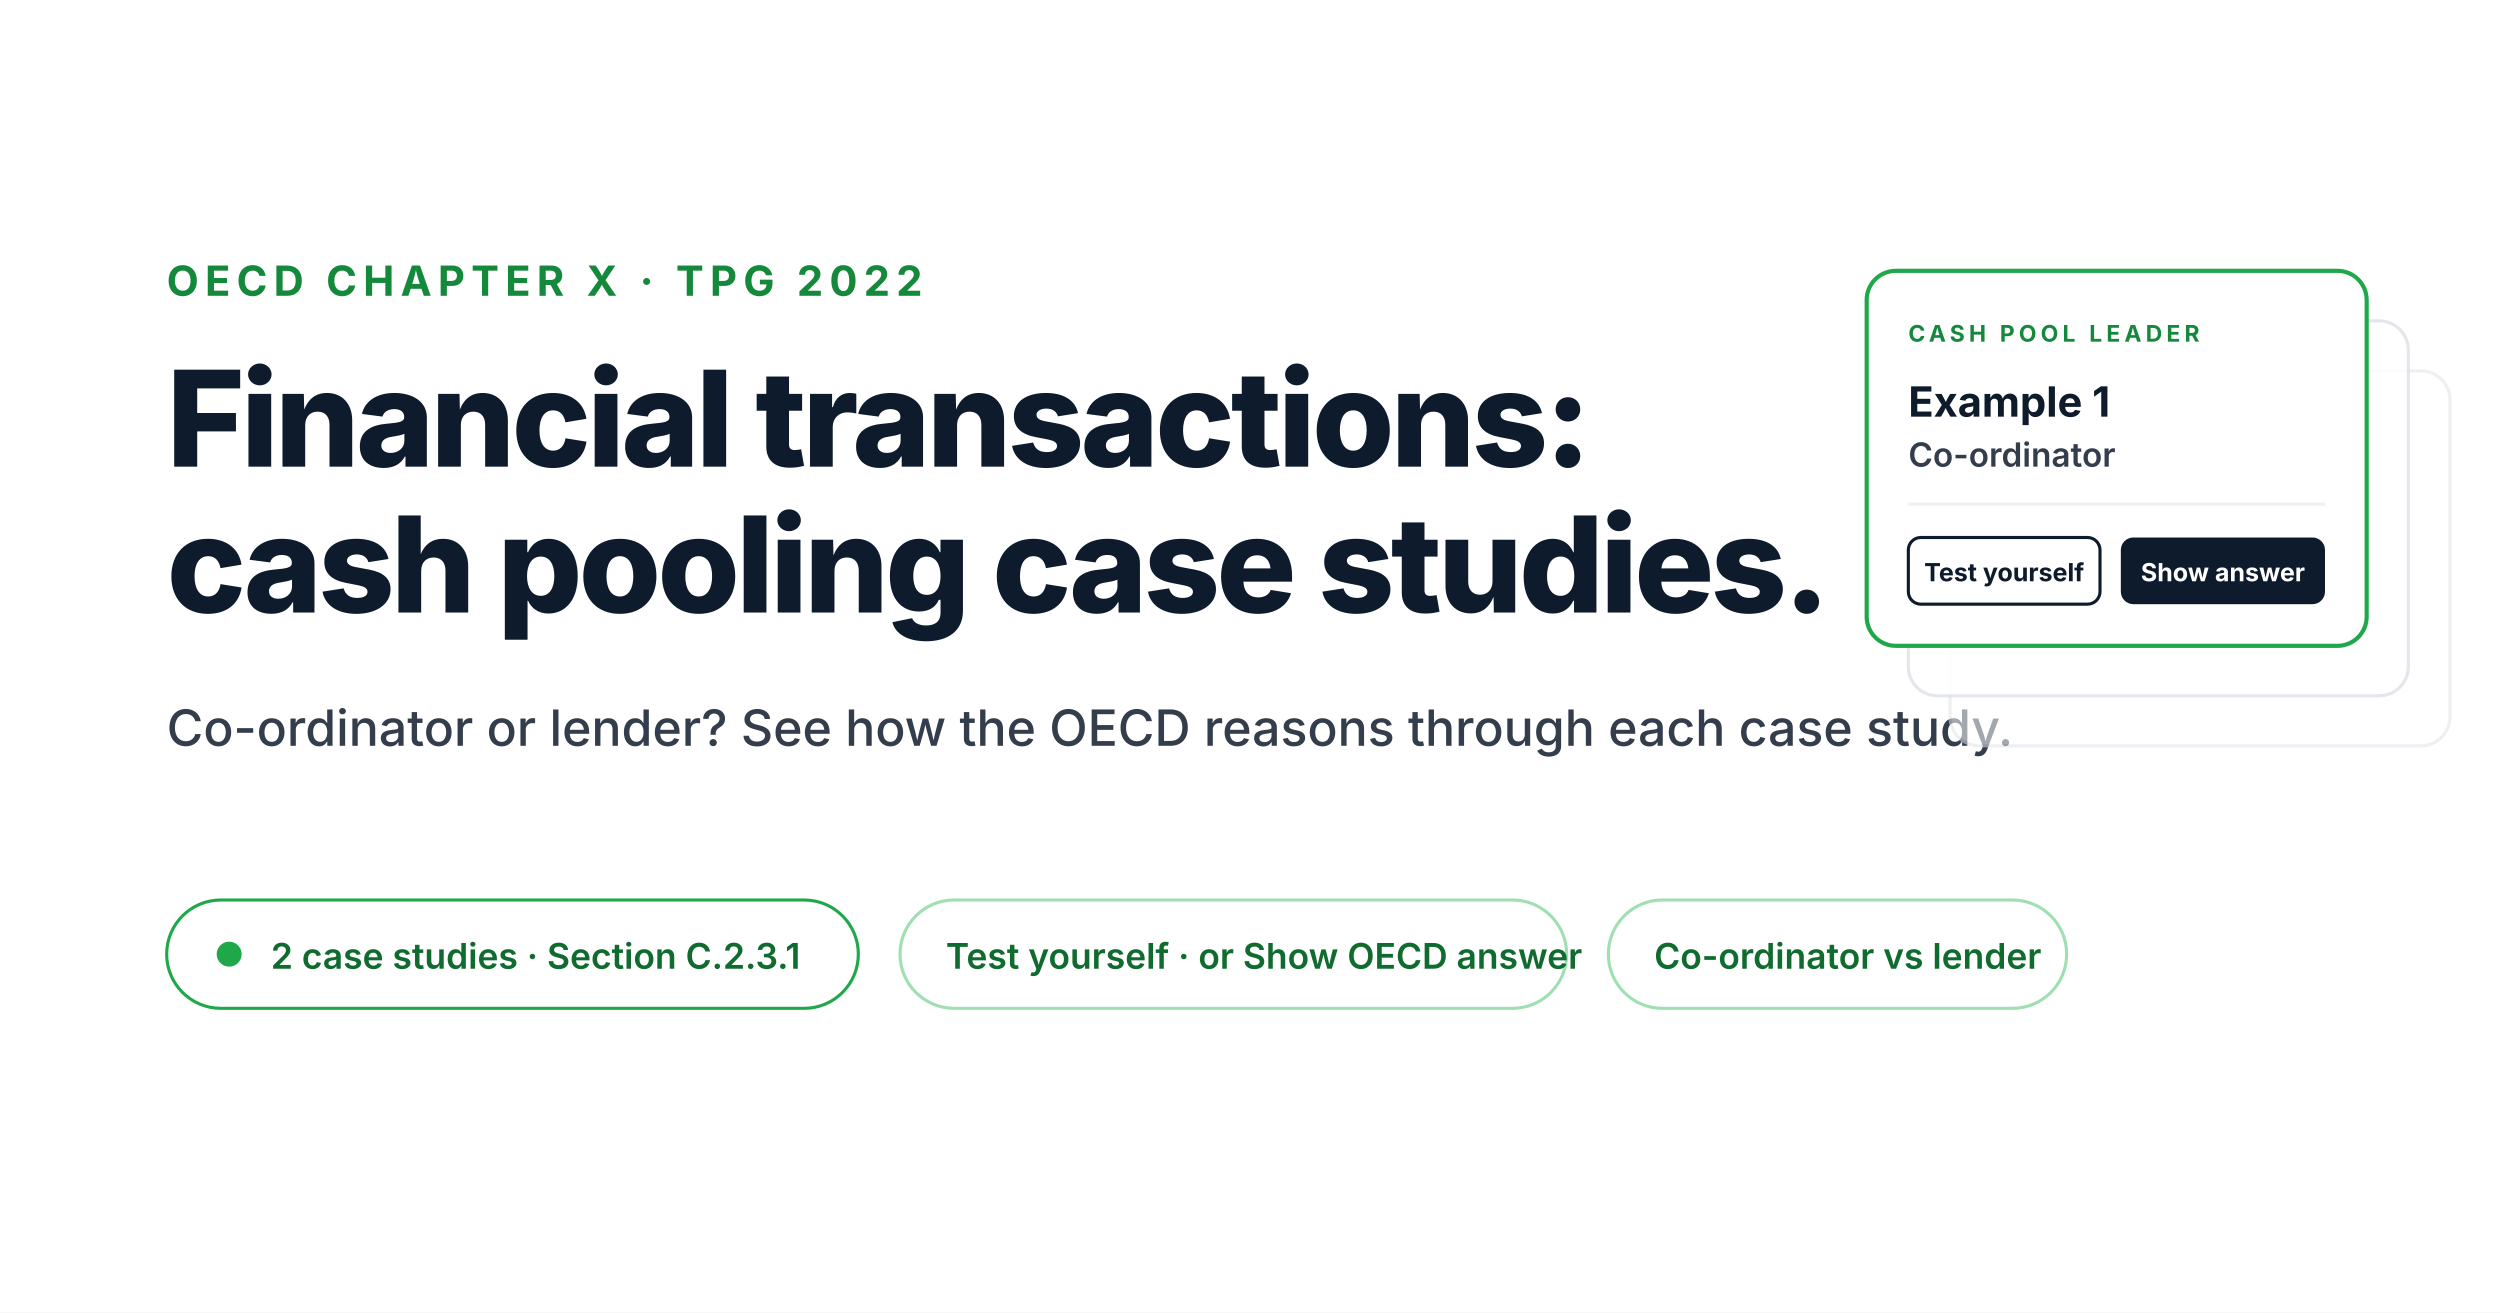
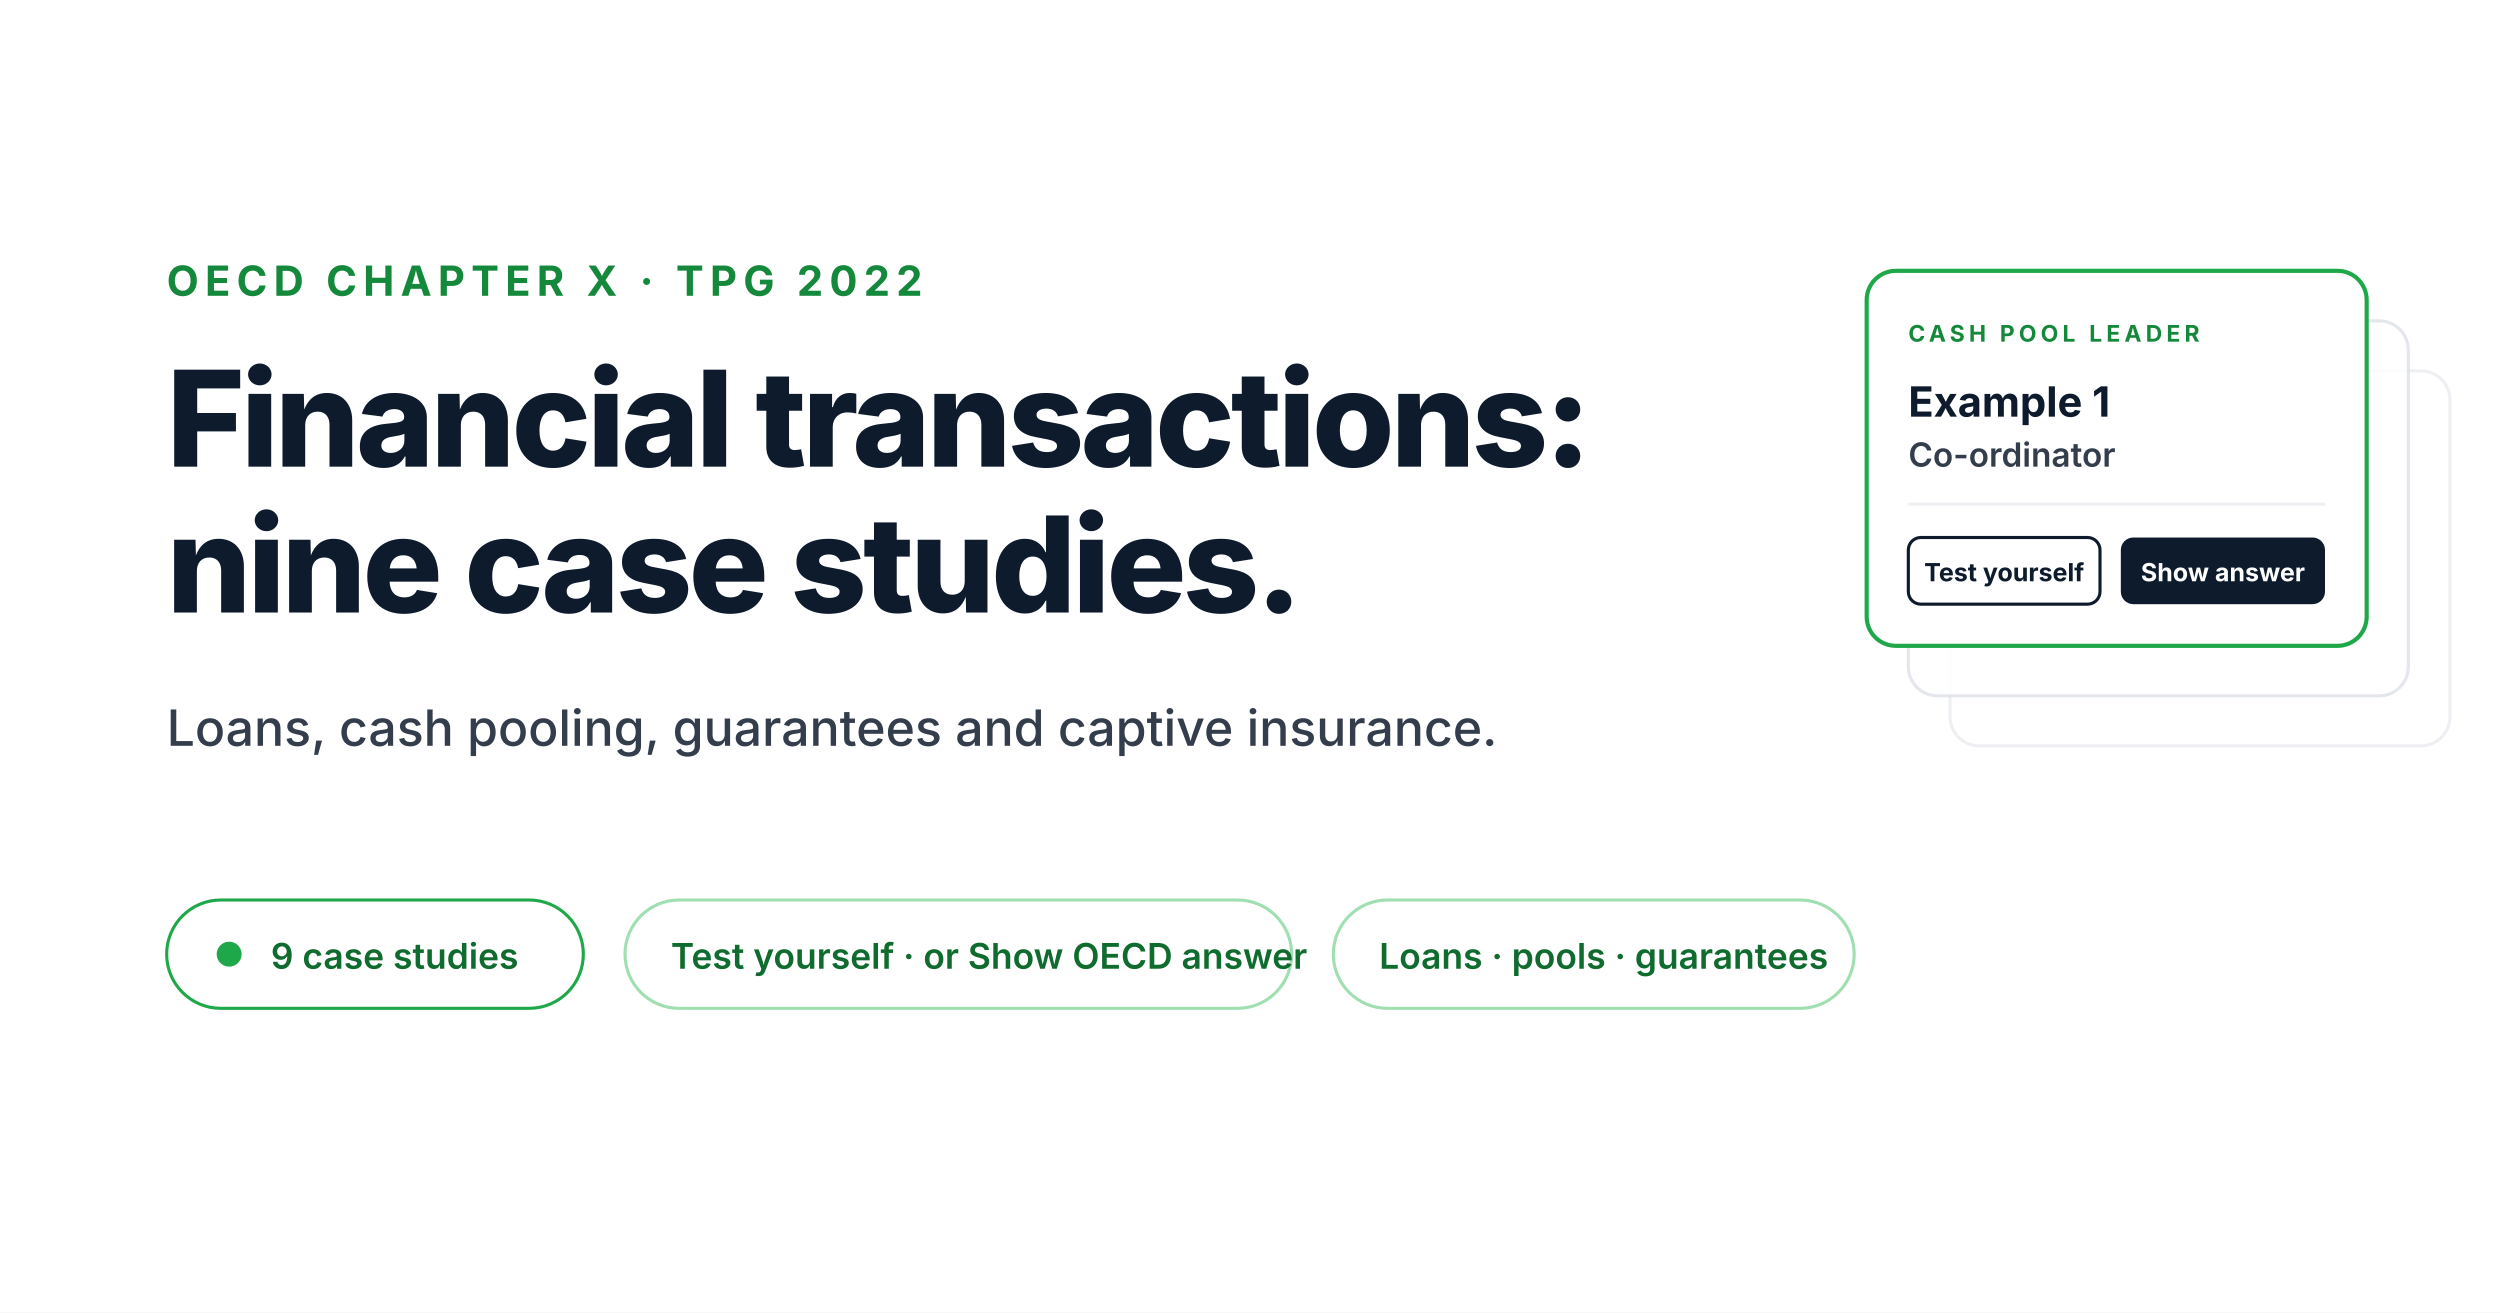
<svg xmlns="http://www.w3.org/2000/svg" width="1200" height="630" viewBox="0 0 1200 630" font-family="-apple-system, BlinkMacSystemFont, 'Segoe UI', system-ui, sans-serif">
  <rect width="1200" height="630" fill="#FFFFFF" />
  <text x="80" y="142" font-weight="700" font-size="20" fill="#15893B" letter-spacing="3">OECD CHAPTER X · TPG 2022</text>
  <text x="80" y="224" font-weight="800" font-size="64" fill="#0D1B2D" letter-spacing="-1.8">Financial transactions:</text>
-   <text x="80" y="294" font-weight="800" font-size="64" fill="#0D1B2D" letter-spacing="-1.8">cash pooling case studies.</text>
-   <text x="80" y="358" font-weight="500" font-size="24" fill="#343D4C">Co-ordinator or lender? See how the OECD reasons through each case study.</text>
+   <text x="80" y="294" font-weight="800" font-size="64" fill="#0D1B2D" letter-spacing="-1.8">nine case studies.</text>
+   <text x="80" y="358" font-weight="500" font-size="24" fill="#343D4C">Loans, cash pooling, guarantees and captive insurance.</text>
  <g transform="translate(80, 432)">
-     <rect width="332" height="52" rx="26" fill="#FFFFFF" stroke="#1FA84A" stroke-width="1.5" />
+     <rect width="200" height="52" rx="26" fill="#FFFFFF" stroke="#1FA84A" stroke-width="1.5" />
    <circle cx="30" cy="26" r="6" fill="#1FA84A" />
-     <text x="50" y="33" font-weight="600" font-size="17" fill="#0F6B2E">2 case studies · Section C.2.3.1</text>
-     <g transform="translate(352, 0)">
+     <text x="50" y="33" font-weight="600" font-size="17" fill="#0F6B2E">9 case studies</text>
+     <g transform="translate(220, 0)">
      <rect width="320" height="52" rx="26" fill="#FFFFFF" stroke="#9FDFB1" stroke-width="1.5" />
      <text x="22" y="33" font-weight="600" font-size="17" fill="#0F6B2E">Test yourself · or Show OECD answer</text>
    </g>
-     <g transform="translate(692, 0)">
-       <rect width="220" height="52" rx="26" fill="#FFFFFF" stroke="#9FDFB1" stroke-width="1.5" />
-       <text x="22" y="33" font-weight="600" font-size="17" fill="#0F6B2E">Co-ordinator vs lender</text>
+     <g transform="translate(560, 0)">
+       <rect width="250" height="52" rx="26" fill="#FFFFFF" stroke="#9FDFB1" stroke-width="1.5" />
+       <text x="22" y="33" font-weight="600" font-size="17" fill="#0F6B2E">Loans · pools · guarantees</text>
    </g>
  </g>
  <g transform="translate(896, 130)">
    <rect x="40" y="48" width="240" height="180" rx="14" fill="#FFFFFF" stroke="#DEE2E8" stroke-width="1.5" opacity="0.55" />
    <rect x="20" y="24" width="240" height="180" rx="14" fill="#FFFFFF" stroke="#DEE2E8" stroke-width="1.5" opacity="0.85" />
    <rect width="240" height="180" rx="14" fill="#FFFFFF" stroke="#1FA84A" stroke-width="2" />
    <text x="20" y="34" font-weight="700" font-size="11" fill="#15893B" letter-spacing="2">CASH POOL LEADER</text>
    <text x="20" y="70" font-weight="700" font-size="20" fill="#0D1B2D">Example 1</text>
    <text x="20" y="94" font-weight="600" font-size="16" fill="#343D4C">Co-ordinator</text>
    <line x1="20" y1="112" x2="220" y2="112" stroke="#EEF0F3" stroke-width="1.5" />
    <g transform="translate(20, 128)">
      <rect width="92" height="32" rx="6" fill="#FFFFFF" stroke="#0D1B2D" stroke-width="1.5" />
      <text x="46" y="21" font-weight="700" font-size="12" fill="#0D1B2D" text-anchor="middle">Test yourself</text>
      <g transform="translate(102, 0)">
        <rect width="98" height="32" rx="6" fill="#0D1B2D" />
        <text x="49" y="21" font-weight="700" font-size="12" fill="#FFFFFF" text-anchor="middle">Show answer</text>
      </g>
    </g>
  </g>
</svg>
